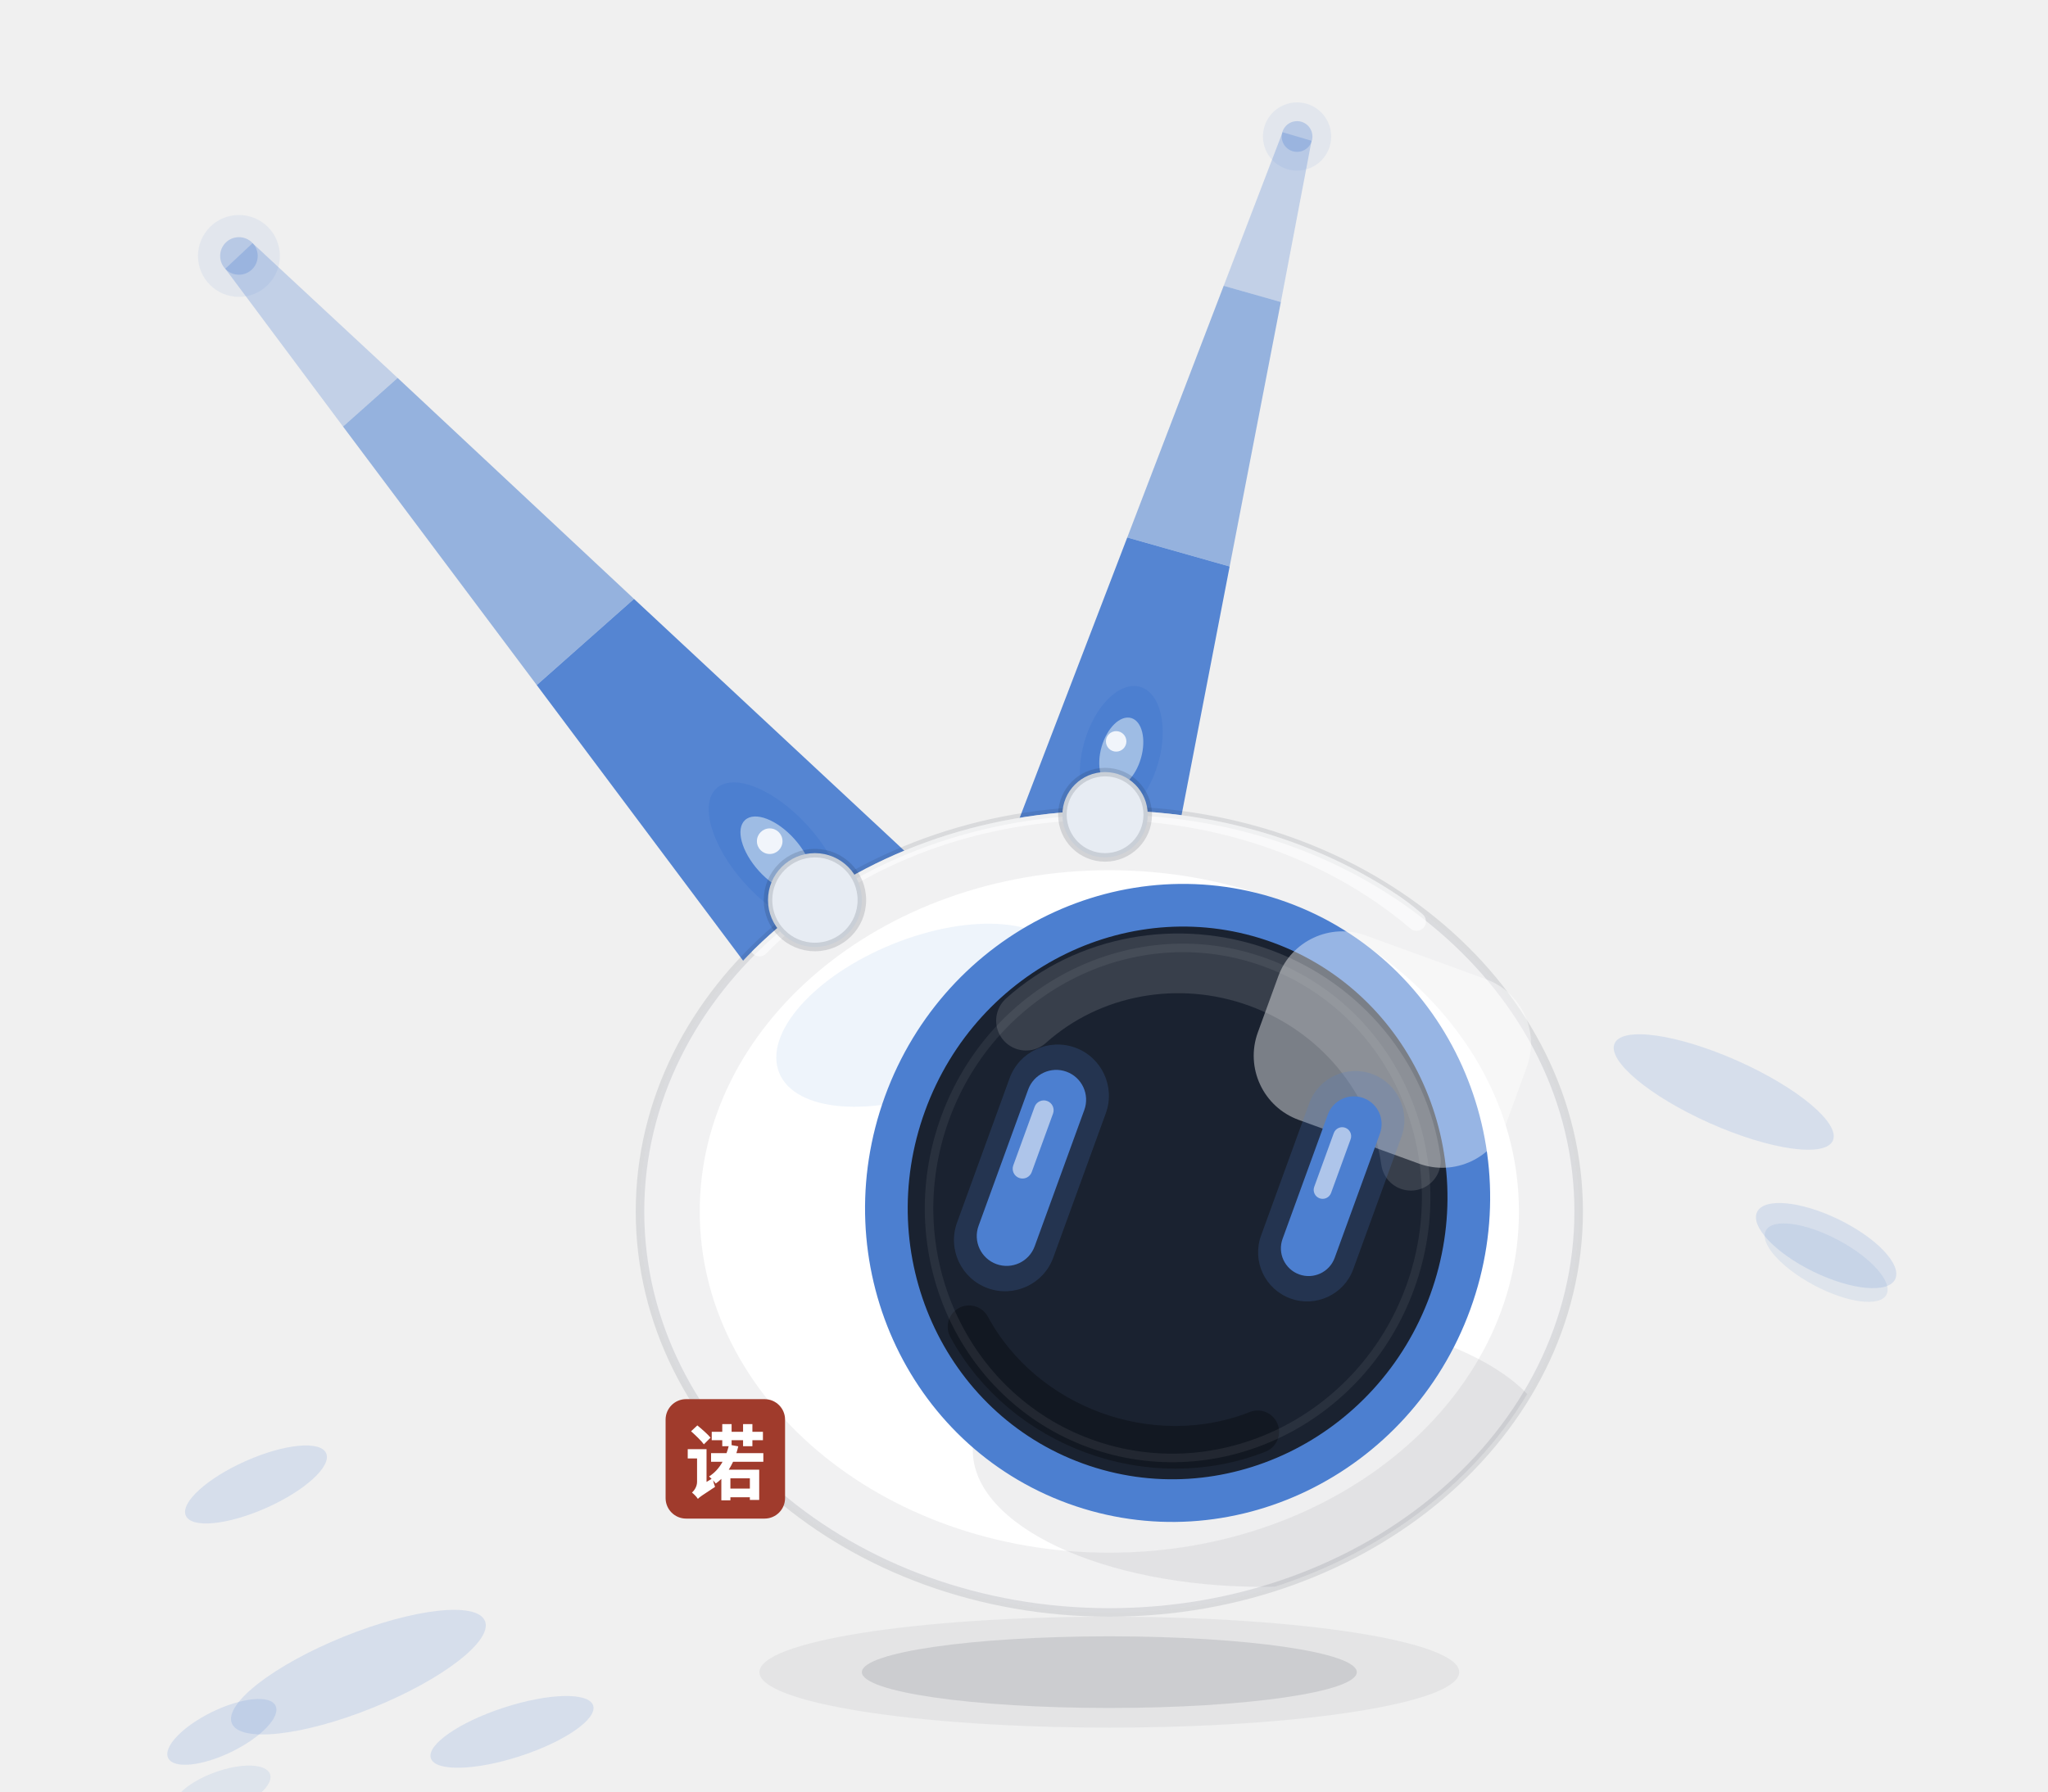
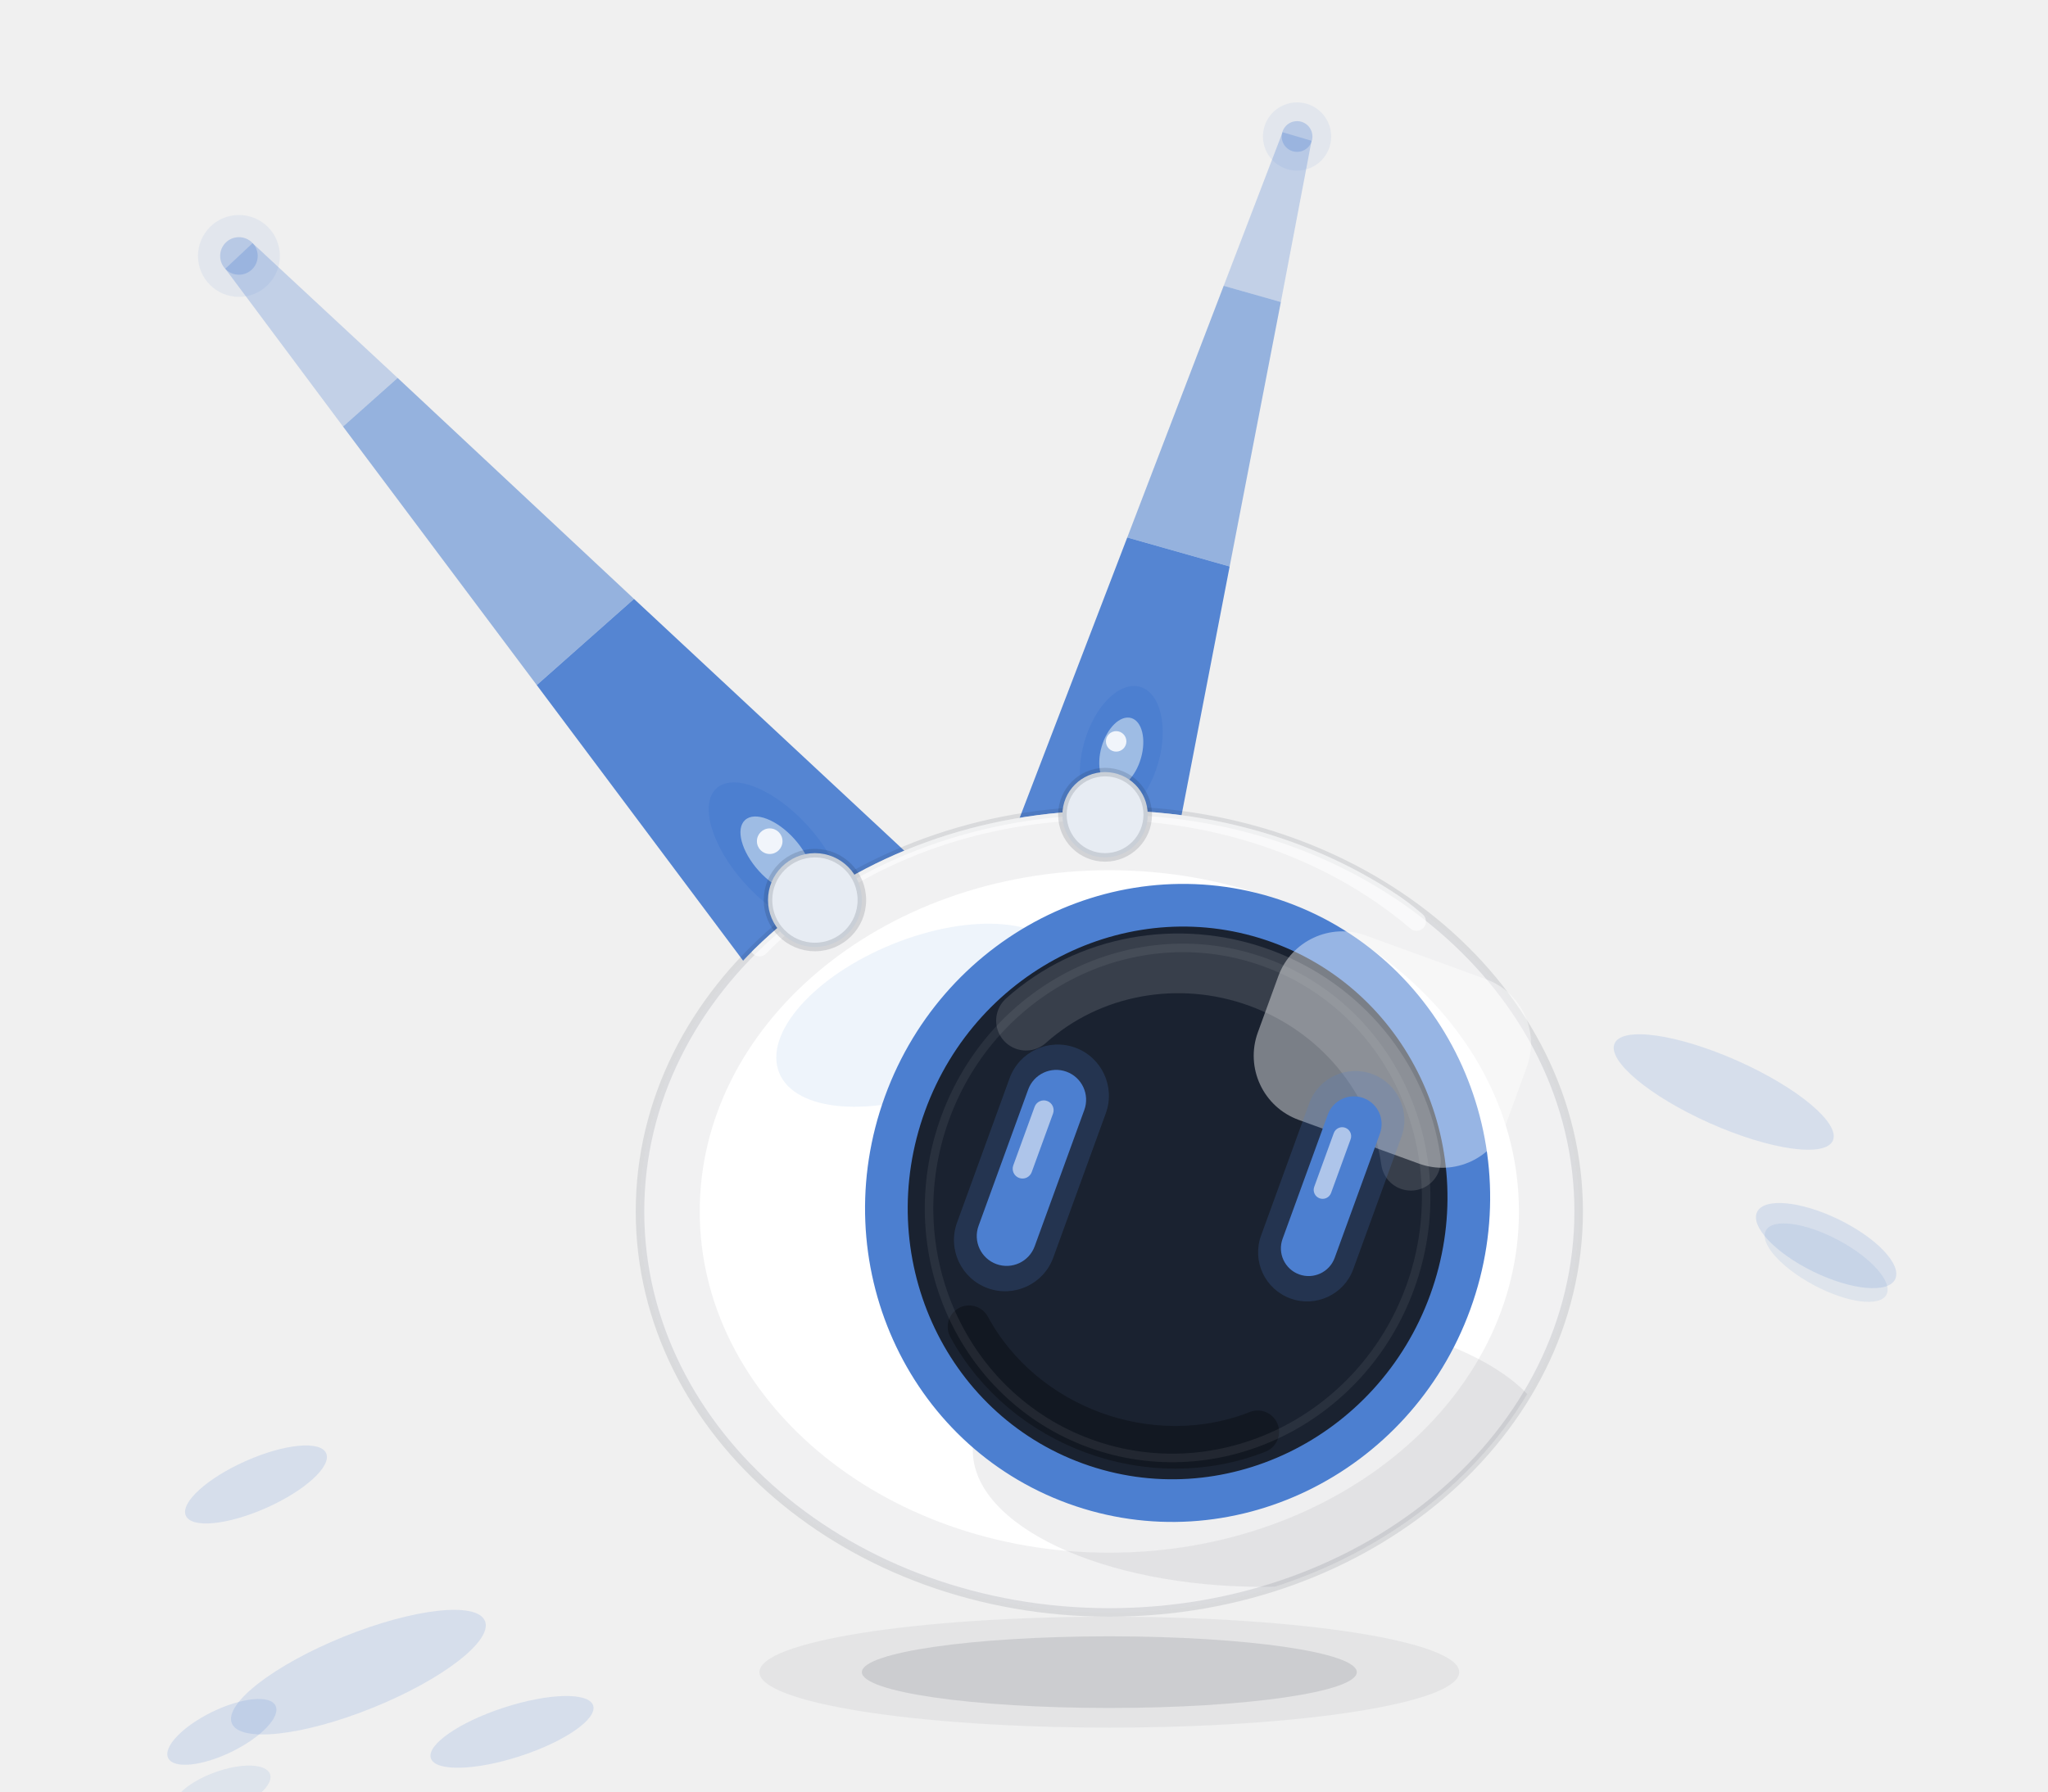
<svg xmlns="http://www.w3.org/2000/svg" width="240" height="210" viewBox="0 0 240 210" role="img" aria-label="诺瓦 v4：球形悬浮机器管家（墨蓝涂装）">
  <defs>
    <clipPath id="ballClip">
      <ellipse cx="130" cy="142" rx="55" ry="47" />
    </clipPath>
  </defs>
  <g fill="rgba(76,127,208,.16)">
    <ellipse cx="42" cy="196" rx="16" ry="4.5" transform="rotate(-22 42 196)" />
    <ellipse cx="60" cy="203" rx="10" ry="3" transform="rotate(-18 60 203)" />
    <ellipse cx="30" cy="174" rx="9" ry="3" transform="rotate(-24 30 174)" />
    <ellipse cx="202" cy="128" rx="14" ry="4" transform="rotate(24 202 128)" />
    <ellipse cx="26" cy="203" rx="7" ry="2.6" transform="rotate(-26 26 203)" />
    <ellipse cx="214" cy="146" rx="9" ry="3.4" transform="rotate(26 214 146)" />
  </g>
  <g fill="rgba(76,127,208,.11)">
    <ellipse cx="214" cy="148" rx="8" ry="3" transform="rotate(28 214 148)" />
    <ellipse cx="26" cy="210" rx="6" ry="2.4" transform="rotate(-20 26 210)" />
  </g>
  <path d="M106.6 100.3L74.3 70.2L62.9 80.3L89.4 115.7Z" fill="rgba(76,127,208,.94)" />
  <path d="M74.3 70.2L46.6 44.3L40.2 50.0L62.9 80.3Z" fill="rgba(76,127,208,.55)" />
  <path d="M46.6 44.3L29.6 28.5L26.4 31.5L40.2 50.0Z" fill="rgba(76,127,208,.28)" />
  <circle cx="28" cy="30" r="4.8" fill="rgba(76,127,208,.28)" opacity=".3" />
  <circle cx="28" cy="30" r="2.2" fill="rgba(76,127,208,.28)" />
  <path d="M137.1 102.6L144.1 66.4L132.1 63.0L118.9 97.4Z" fill="rgba(76,127,208,.94)" />
  <path d="M144.1 66.4L150.1 35.4L143.4 33.5L132.1 63.0Z" fill="rgba(76,127,208,.55)" />
  <path d="M150.1 35.4L153.7 16.5L150.3 15.5L143.4 33.5Z" fill="rgba(76,127,208,.28)" />
  <circle cx="152" cy="16" r="4.0" fill="rgba(76,127,208,.28)" opacity=".3" />
  <circle cx="152" cy="16" r="1.8" fill="rgba(76,127,208,.28)" />
  <ellipse cx="91" cy="100.2" rx="10.5" ry="5" transform="rotate(48 91 100.2)" fill="rgba(76,127,208,.94)" />
  <ellipse cx="91" cy="100.2" rx="5.5" ry="2.8" transform="rotate(48 91 100.2)" fill="rgba(169,196,232,.88)" />
  <circle cx="90.2" cy="98.6" r="1.5" fill="rgba(255,255,255,.85)" />
  <ellipse cx="131.4" cy="88.2" rx="8" ry="4.5" transform="rotate(-74 131.4 88.2)" fill="rgba(76,127,208,.94)" />
  <ellipse cx="131.4" cy="88.2" rx="4.2" ry="2.4" transform="rotate(-74 131.4 88.2)" fill="rgba(169,196,232,.88)" />
  <circle cx="130.8" cy="86.9" r="1.2" fill="rgba(255,255,255,.85)" />
  <ellipse cx="130" cy="142" rx="55" ry="47" fill="#FFFFFF" stroke="rgba(18,26,40,.10)" stroke-width="1" />
  <ellipse cx="130" cy="142" rx="51.5" ry="43.5" fill="none" stroke="rgba(18,26,40,.06)" stroke-width="7" clip-path="url(#ballClip)" />
  <path d="M89 111 A 52 44 0 0 1 166 108" fill="none" stroke="rgba(255,255,255,.8)" stroke-width="2.2" stroke-linecap="round" clip-path="url(#ballClip)" opacity=".75" />
  <path d="M86 172 A 51 42 0 0 0 174 172" fill="none" stroke="rgba(18,26,40,.08)" stroke-width="1.5" clip-path="url(#ballClip)" />
  <ellipse cx="148" cy="170" rx="34" ry="16" fill="rgba(18,26,40,.07)" clip-path="url(#ballClip)" />
  <ellipse cx="108" cy="119" rx="18" ry="9" fill="rgba(224,234,248,.55)" transform="rotate(-22 108 119)" />
  <circle cx="95.5" cy="105.5" r="5.5" fill="#E7ECF3" stroke="rgba(18,26,40,.14)" stroke-width="1" />
  <circle cx="129.5" cy="95.5" r="5" fill="#E7ECF3" stroke="rgba(18,26,40,.14)" stroke-width="1" />
  <g transform="rotate(20 138 141)">
    <ellipse cx="138" cy="141" rx="34" ry="35" fill="#1A2230" />
    <path d="M114 127 A 27 26 0 0 1 162 127" fill="none" stroke="rgba(255,255,255,.13)" stroke-width="7" stroke-linecap="round" />
    <path d="M120 163 A 26 24 0 0 0 156 163" fill="none" stroke="rgba(0,0,0,.3)" stroke-width="5" stroke-linecap="round" />
    <ellipse cx="138" cy="141" rx="34" ry="35" fill="none" stroke="#4C7FD0" stroke-width="5" />
    <ellipse cx="138" cy="141" rx="29" ry="30" fill="none" stroke="rgba(255,255,255,.07)" stroke-width="1" />
    <rect x="140" y="104" width="31" height="23" rx="8" fill="rgba(255,255,255,.42)" />
    <rect x="114.5" y="128.0" width="12" height="30.0" rx="6" fill="#4C7FD0" opacity=".2" />
    <rect x="148.5" y="119.0" width="11.5" height="28.0" rx="5.75" fill="#4C7FD0" opacity=".2" />
    <rect x="117" y="131.0" width="7" height="24.0" rx="3.5" fill="#4C7FD0" />
    <rect x="151" y="122.0" width="6.5" height="22.0" rx="3.25" fill="#4C7FD0" />
    <rect x="118.4" y="135.0" width="2.3" height="9.6" rx="1.15" fill="rgba(255,255,255,.55)" />
    <rect x="152.4" y="126.0" width="2.1" height="8.8" rx="1.05" fill="rgba(255,255,255,.55)" />
  </g>
-   <rect x="78" y="164" width="14" height="14" rx="2.4" fill="#A03B2C" />
-   <text x="85" y="175" text-anchor="middle" font-family="'Songti SC','Noto Serif SC','SimSun',serif" font-size="9.5" font-weight="700" fill="#FFFFFF">诺</text>
  <ellipse cx="130" cy="196" rx="41" ry="6.5" fill="rgba(18,26,40,.11)" opacity=".5" />
  <ellipse cx="130" cy="196" rx="29" ry="4.2" fill="rgba(18,26,40,.11)" />
</svg>
